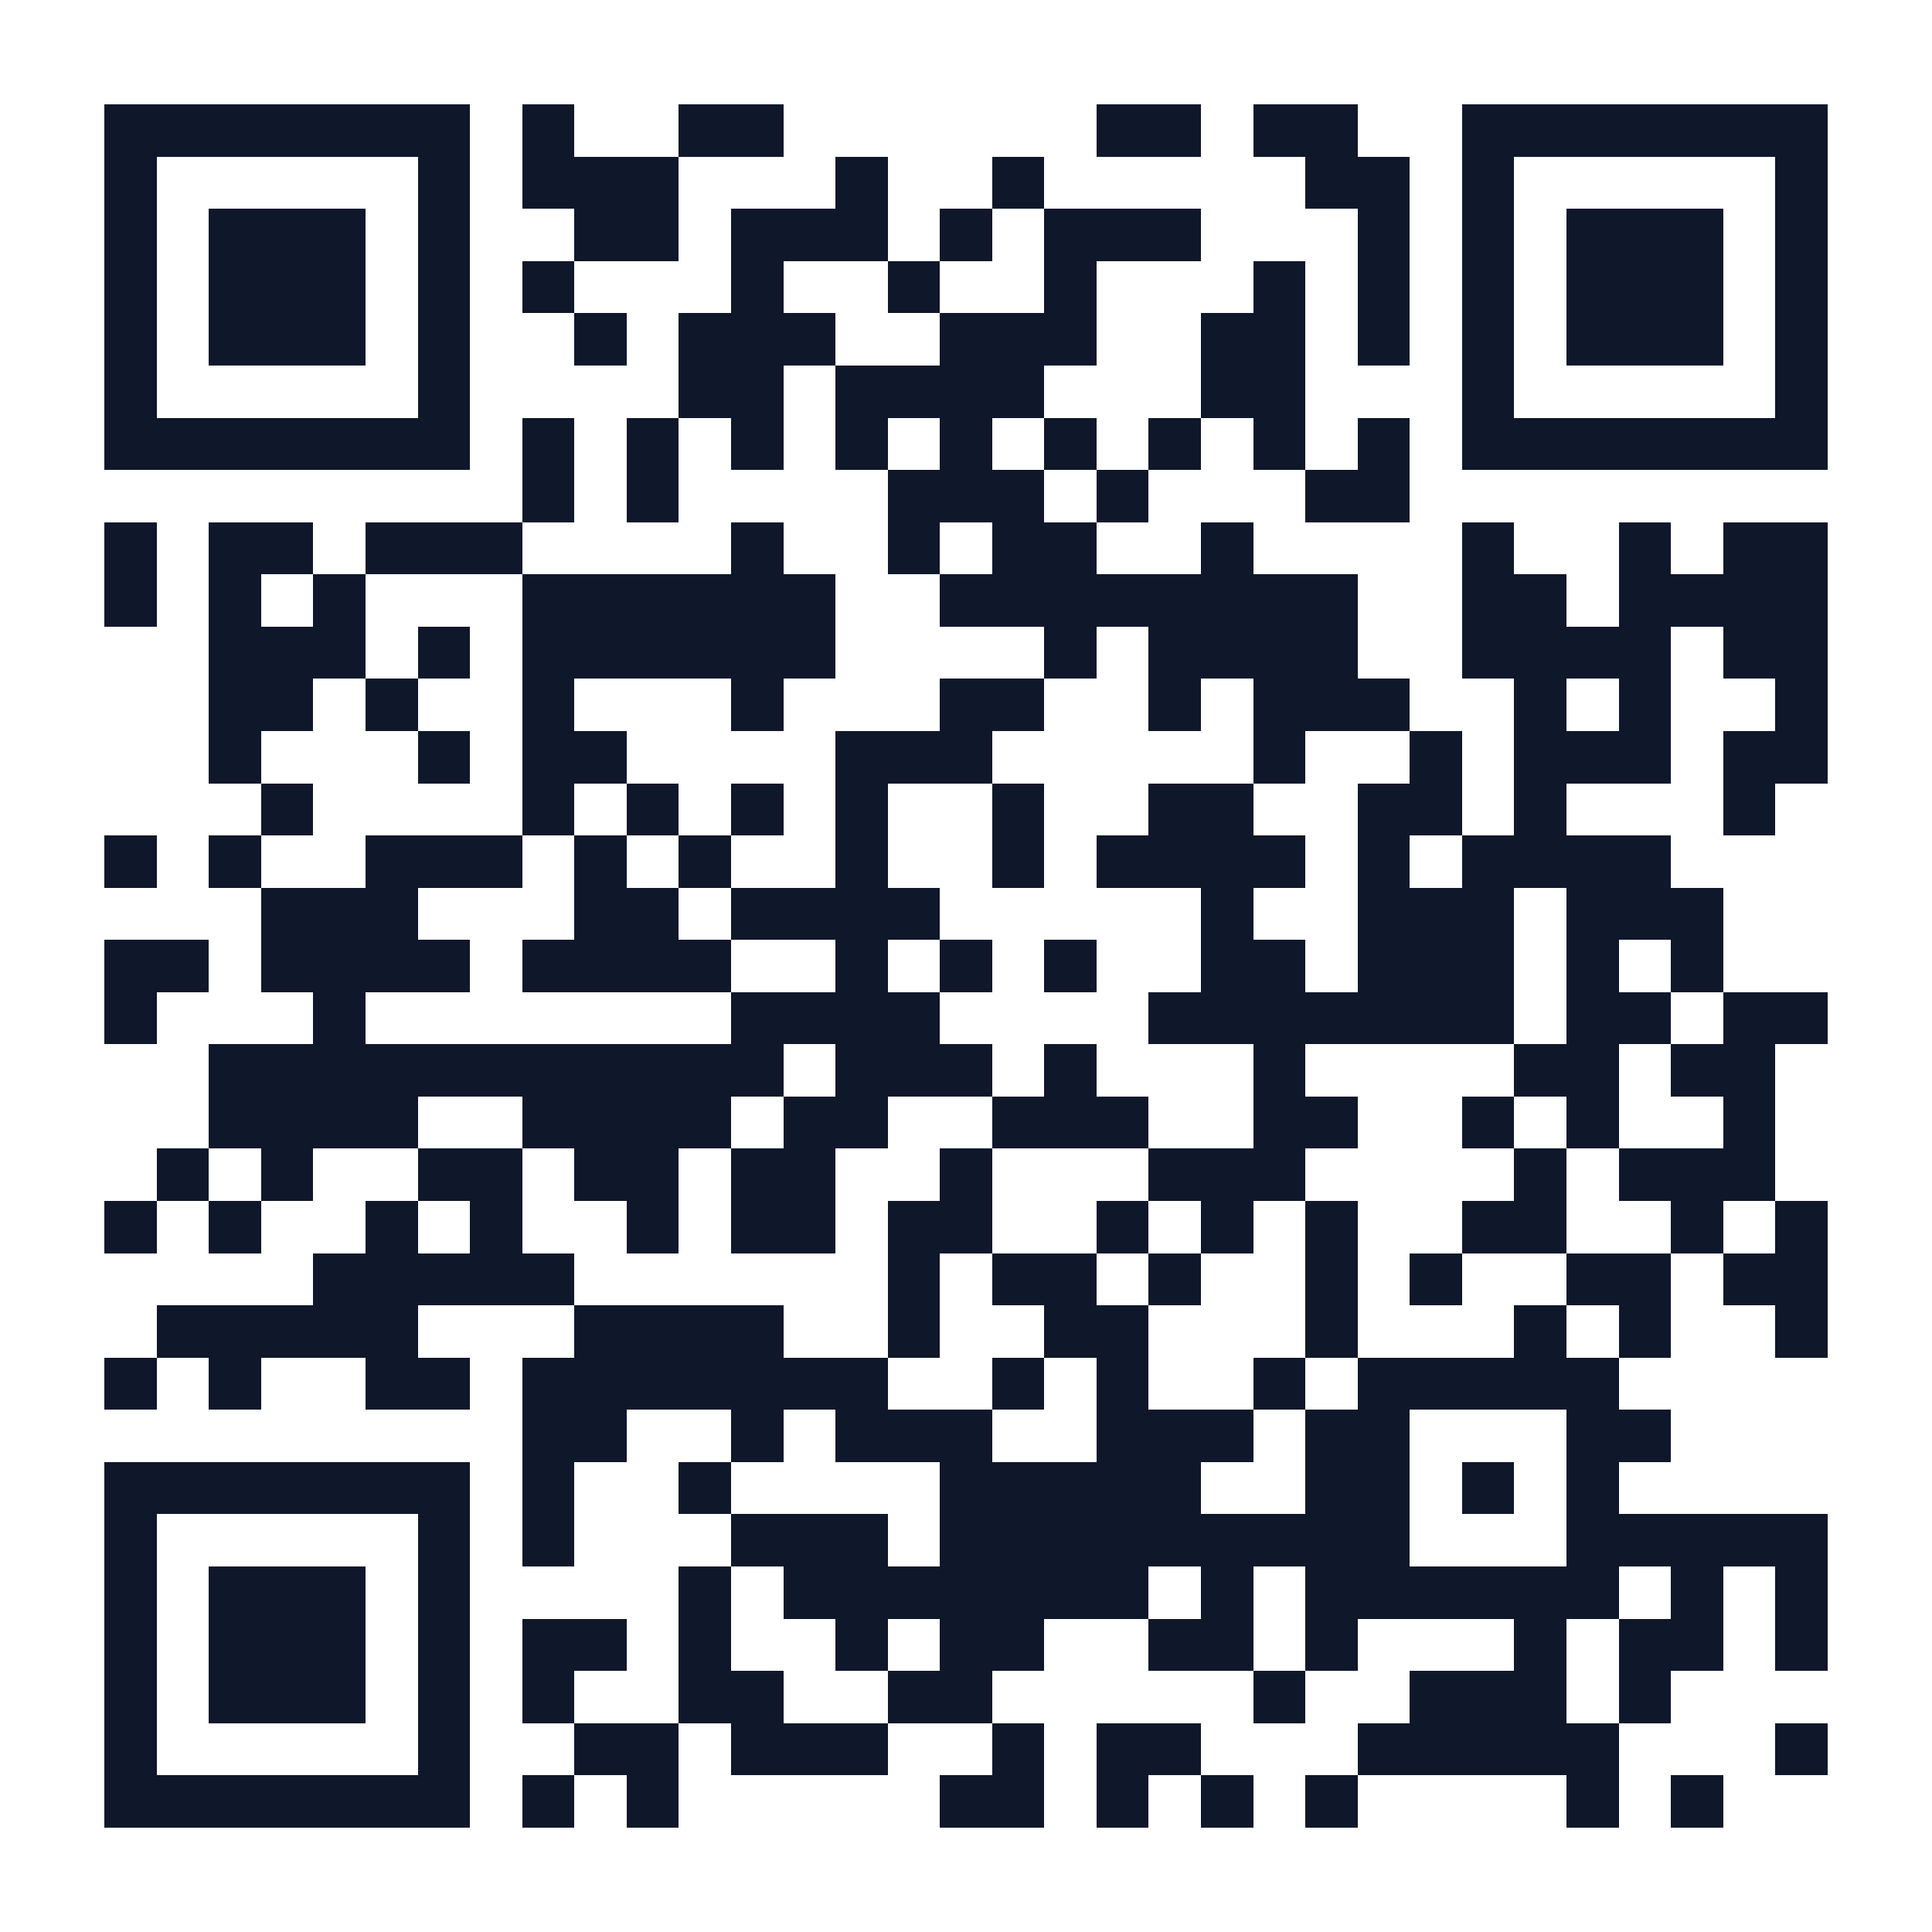
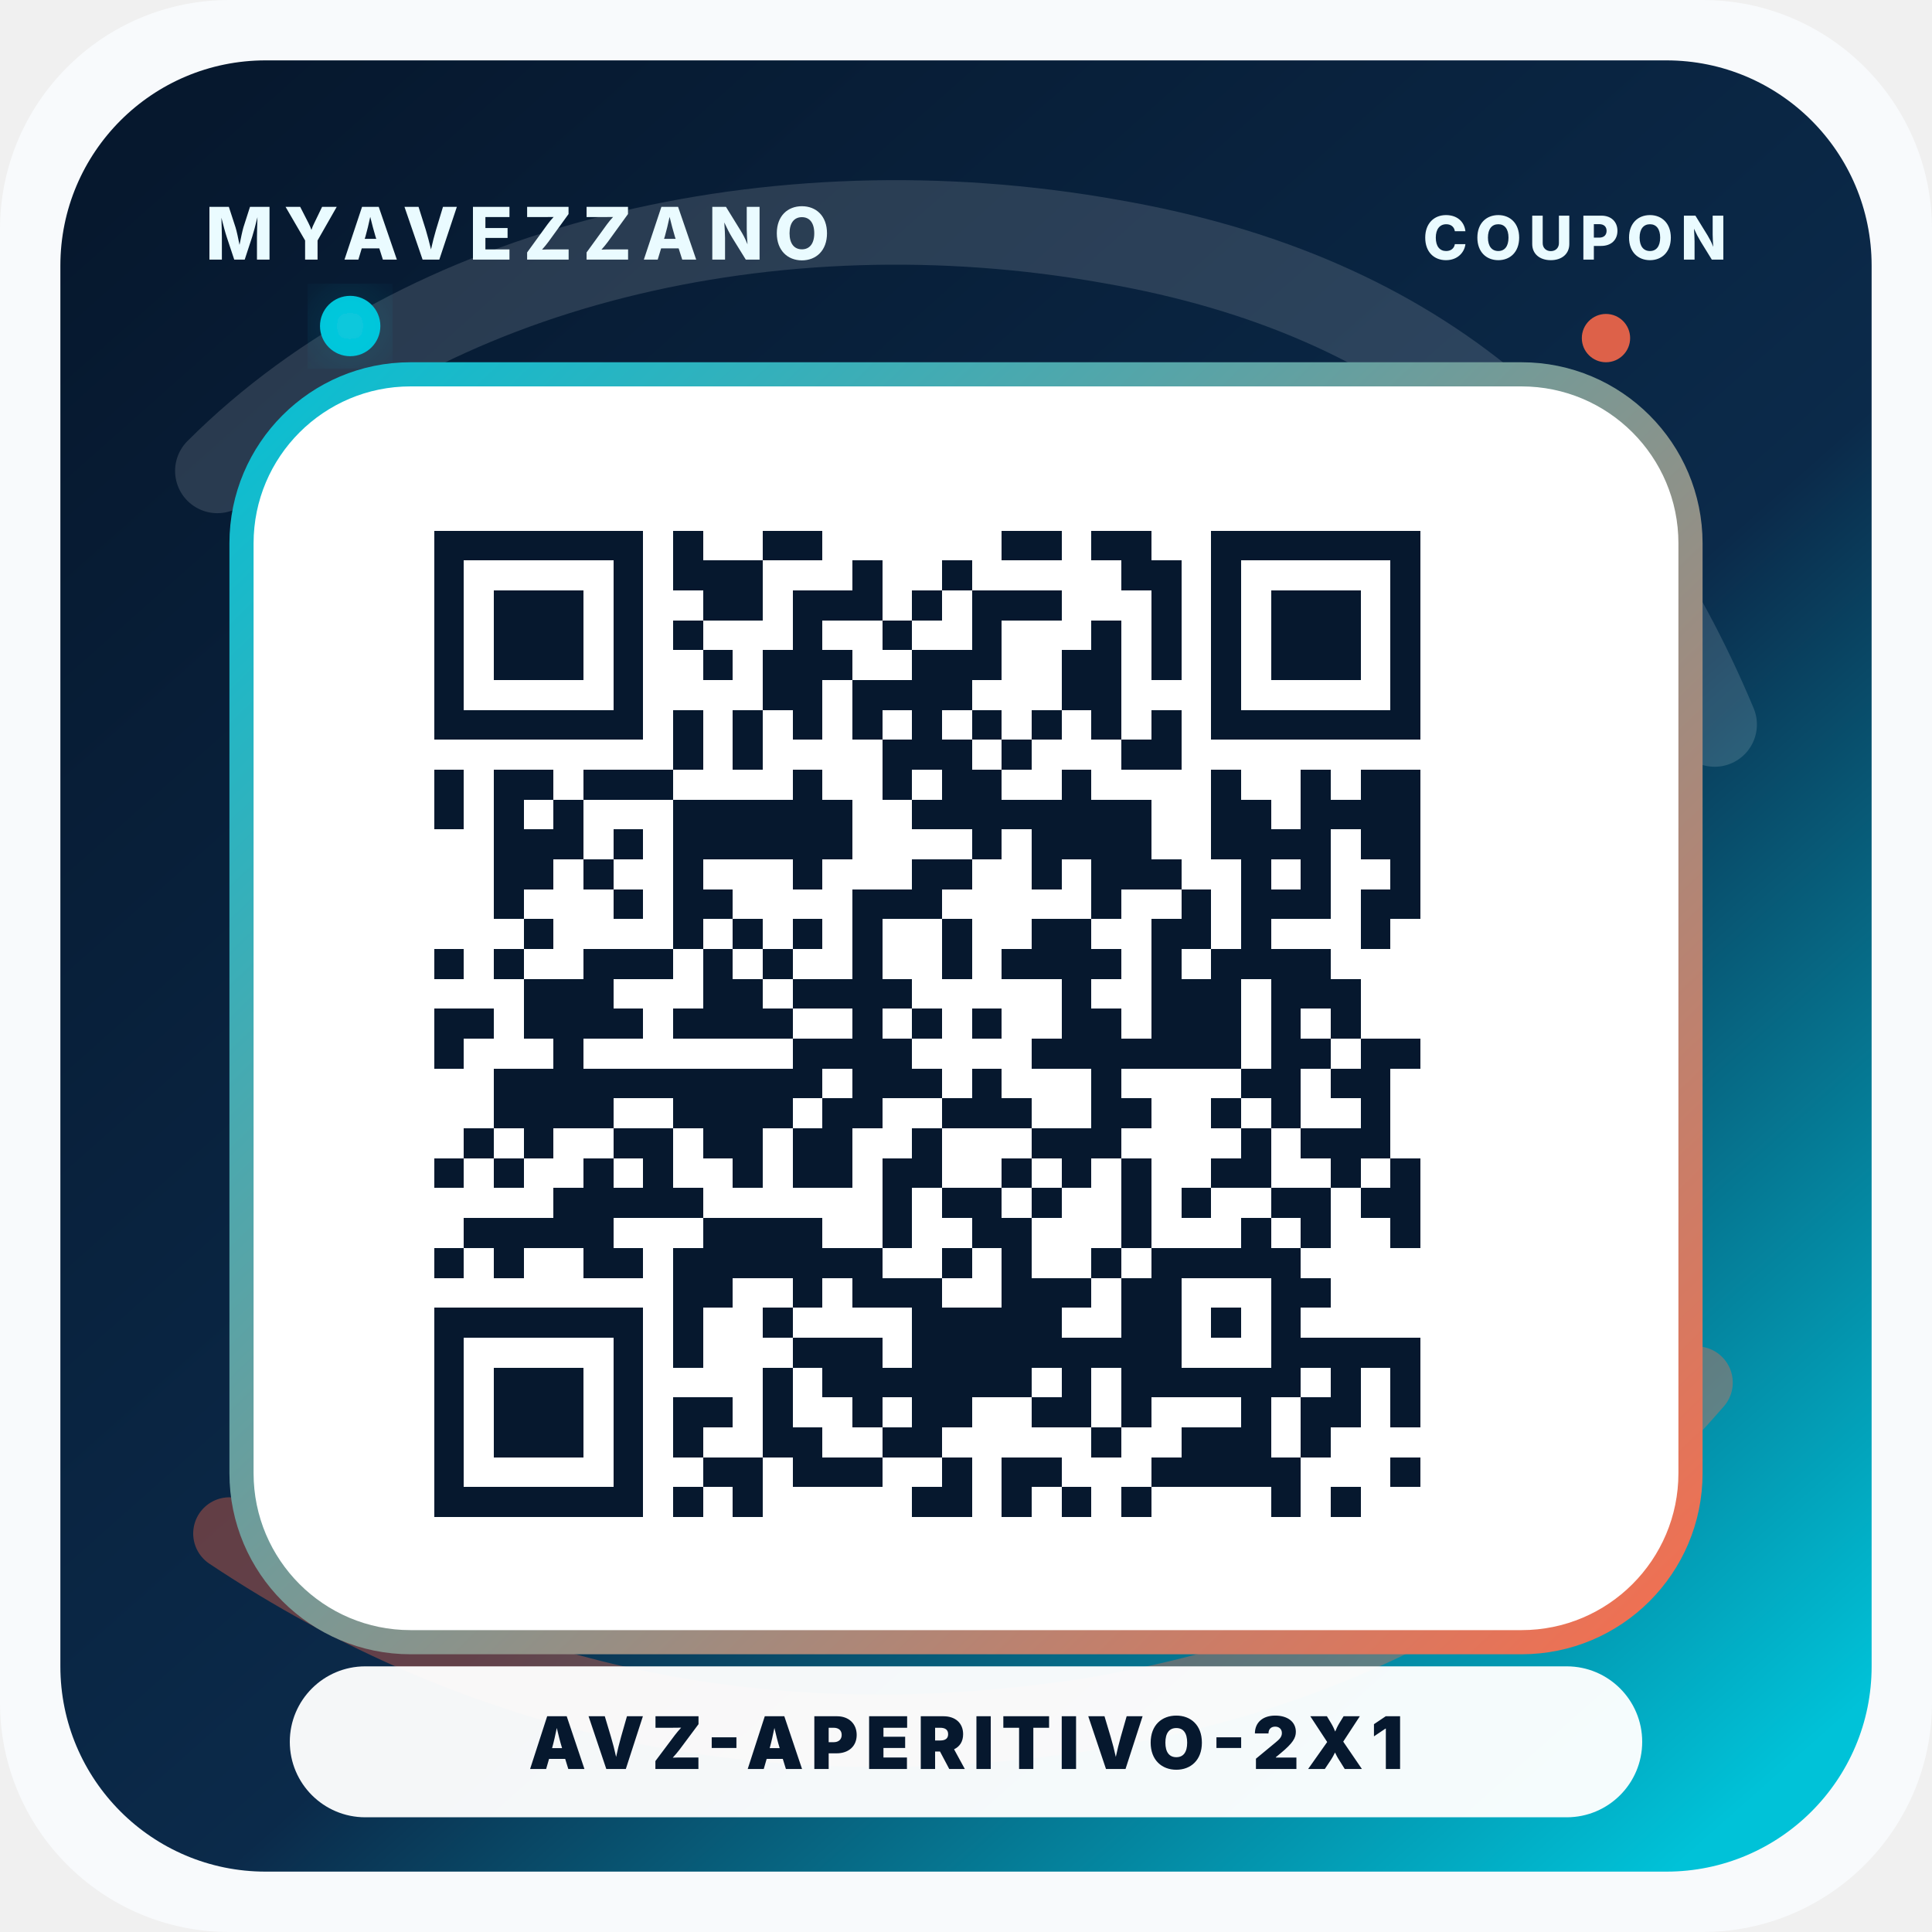
- <svg xmlns="http://www.w3.org/2000/svg" width="180" height="180" viewBox="0 0 37 37" shape-rendering="crispEdges">
-   <path fill="#FFFFFF" d="M0 0h37v37H0z" />
-   <path stroke="#0F172A" d="M2 2.5h7m1 0h1m2 0h2m6 0h2m1 0h2m2 0h7M2 3.5h1m5 0h1m1 0h3m3 0h1m2 0h1m5 0h2m1 0h1m5 0h1M2 4.5h1m1 0h3m1 0h1m2 0h2m1 0h3m1 0h1m1 0h3m3 0h1m1 0h1m1 0h3m1 0h1M2 5.5h1m1 0h3m1 0h1m1 0h1m3 0h1m2 0h1m2 0h1m3 0h1m1 0h1m1 0h1m1 0h3m1 0h1M2 6.5h1m1 0h3m1 0h1m2 0h1m1 0h3m2 0h3m2 0h2m1 0h1m1 0h1m1 0h3m1 0h1M2 7.5h1m5 0h1m4 0h2m1 0h4m3 0h2m3 0h1m5 0h1M2 8.5h7m1 0h1m1 0h1m1 0h1m1 0h1m1 0h1m1 0h1m1 0h1m1 0h1m1 0h1m1 0h7M10 9.5h1m1 0h1m4 0h3m1 0h1m3 0h2M2 10.5h1m1 0h2m1 0h3m4 0h1m2 0h1m1 0h2m2 0h1m4 0h1m2 0h1m1 0h2M2 11.5h1m1 0h1m1 0h1m3 0h6m2 0h8m2 0h2m1 0h4M4 12.5h3m1 0h1m1 0h6m4 0h1m1 0h4m2 0h4m1 0h2M4 13.5h2m1 0h1m2 0h1m3 0h1m3 0h2m2 0h1m1 0h3m2 0h1m1 0h1m2 0h1M4 14.5h1m3 0h1m1 0h2m4 0h3m5 0h1m2 0h1m1 0h3m1 0h2M5 15.5h1m4 0h1m1 0h1m1 0h1m1 0h1m2 0h1m2 0h2m2 0h2m1 0h1m3 0h1M2 16.5h1m1 0h1m2 0h3m1 0h1m1 0h1m2 0h1m2 0h1m1 0h4m1 0h1m1 0h4M5 17.5h3m3 0h2m1 0h4m5 0h1m2 0h3m1 0h3M2 18.5h2m1 0h4m1 0h4m2 0h1m1 0h1m1 0h1m2 0h2m1 0h3m1 0h1m1 0h1M2 19.5h1m3 0h1m7 0h4m4 0h7m1 0h2m1 0h2M4 20.5h11m1 0h3m1 0h1m3 0h1m4 0h2m1 0h2M4 21.5h4m2 0h4m1 0h2m2 0h3m2 0h2m2 0h1m1 0h1m2 0h1M3 22.5h1m1 0h1m2 0h2m1 0h2m1 0h2m2 0h1m3 0h3m4 0h1m1 0h3M2 23.5h1m1 0h1m2 0h1m1 0h1m2 0h1m1 0h2m1 0h2m2 0h1m1 0h1m1 0h1m2 0h2m2 0h1m1 0h1M6 24.5h5m6 0h1m1 0h2m1 0h1m2 0h1m1 0h1m2 0h2m1 0h2M3 25.5h5m3 0h4m2 0h1m2 0h2m3 0h1m3 0h1m1 0h1m2 0h1M2 26.5h1m1 0h1m2 0h2m1 0h7m2 0h1m1 0h1m2 0h1m1 0h5M10 27.5h2m2 0h1m1 0h3m2 0h3m1 0h2m3 0h2M2 28.5h7m1 0h1m2 0h1m4 0h5m2 0h2m1 0h1m1 0h1M2 29.5h1m5 0h1m1 0h1m3 0h3m1 0h9m3 0h5M2 30.5h1m1 0h3m1 0h1m4 0h1m1 0h7m1 0h1m1 0h6m1 0h1m1 0h1M2 31.5h1m1 0h3m1 0h1m1 0h2m1 0h1m2 0h1m1 0h2m2 0h2m1 0h1m3 0h1m1 0h2m1 0h1M2 32.5h1m1 0h3m1 0h1m1 0h1m2 0h2m2 0h2m5 0h1m2 0h3m1 0h1M2 33.5h1m5 0h1m2 0h2m1 0h3m2 0h1m1 0h2m3 0h5m3 0h1M2 34.5h7m1 0h1m1 0h1m5 0h2m1 0h1m1 0h1m1 0h1m4 0h1m1 0h1" />
+ <svg xmlns="http://www.w3.org/2000/svg" width="320" height="320" viewBox="0 0 320 320" role="img" aria-labelledby="title desc">
+   <defs>
+     <linearGradient id="ticketBg" x1="34" y1="18" x2="286" y2="302" gradientUnits="userSpaceOnUse">
+       <stop offset="0" stop-color="#06182E" />
+       <stop offset="0.58" stop-color="#0B2A4A" />
+       <stop offset="1" stop-color="#00C2D8" />
+     </linearGradient>
+     <linearGradient id="accentStroke" x1="42" y1="48" x2="278" y2="292" gradientUnits="userSpaceOnUse">
+       <stop offset="0" stop-color="#00C2D8" />
+       <stop offset="1" stop-color="#FF6B4A" />
+     </linearGradient>
+     <filter id="softGlow" x="-20%" y="-20%" width="140%" height="140%">
+       <feGaussianBlur stdDeviation="6" result="blur" />
+       <feColorMatrix in="blur" type="matrix" values="0 0 0 0 0.02 0 0 0 0 0.72 0 0 0 0 0.88 0 0 0 .38 0" />
+       <feBlend in="SourceGraphic" mode="screen" />
+     </filter>
+   </defs>
+   <rect width="320" height="320" rx="38" fill="#F8FAFC" />
+   <rect x="10" y="10" width="300" height="300" rx="34" fill="url(#ticketBg)" />
+   <path d="M36 78c34-34 92-48 148-38 52 9 82 37 100 80" fill="none" stroke="#FFFFFF" stroke-opacity=".14" stroke-width="14" stroke-linecap="round" />
+   <path d="M38 254c42 28 89 38 142 30 43-7 75-25 101-55" fill="none" stroke="#FF6B4A" stroke-opacity=".36" stroke-width="12" stroke-linecap="round" />
+   <circle cx="58" cy="54" r="5" fill="#00C2D8" filter="url(#softGlow)" />
+   <circle cx="266" cy="56" r="4" fill="#FF6B4A" opacity=".86" />
+   <text x="34" y="43" fill="#EAFBFF" font-family="Inter, Arial, sans-serif" font-size="12" font-weight="800" letter-spacing="1.7">MYAVEZZANO</text>
+   <text x="286" y="43" fill="#EAFBFF" font-family="Inter, Arial, sans-serif" font-size="10" font-weight="800" text-anchor="end" letter-spacing="1.2">COUPON</text>
+   <rect x="40" y="62" width="240" height="210" rx="28" fill="#FFFFFF" stroke="url(#accentStroke)" stroke-width="4" />
+   <rect x="52" y="74" width="216" height="186" rx="20" fill="#FFFFFF" />
+   <g transform="translate(62 78) scale(4.95)" shape-rendering="crispEdges">
+     <path fill="#FFFFFF" d="M0 0h37v37H0z" />
+     <path stroke="#06182E" stroke-width="1" d="M2 2.5h7m1 0h1m2 0h2m6 0h2m1 0h2m2 0h7M2 3.5h1m5 0h1m1 0h3m3 0h1m2 0h1m5 0h2m1 0h1m5 0h1M2 4.5h1m1 0h3m1 0h1m2 0h2m1 0h3m1 0h1m1 0h3m3 0h1m1 0h1m1 0h3m1 0h1M2 5.5h1m1 0h3m1 0h1m1 0h1m3 0h1m2 0h1m2 0h1m3 0h1m1 0h1m1 0h1m1 0h3m1 0h1M2 6.5h1m1 0h3m1 0h1m2 0h1m1 0h3m2 0h3m2 0h2m1 0h1m1 0h1m1 0h3m1 0h1M2 7.5h1m5 0h1m4 0h2m1 0h4m3 0h2m3 0h1m5 0h1M2 8.5h7m1 0h1m1 0h1m1 0h1m1 0h1m1 0h1m1 0h1m1 0h1m1 0h1m1 0h1m1 0h7M10 9.5h1m1 0h1m4 0h3m1 0h1m3 0h2M2 10.5h1m1 0h2m1 0h3m4 0h1m2 0h1m1 0h2m2 0h1m4 0h1m2 0h1m1 0h2M2 11.5h1m1 0h1m1 0h1m3 0h6m2 0h8m2 0h2m1 0h4M4 12.5h3m1 0h1m1 0h6m4 0h1m1 0h4m2 0h4m1 0h2M4 13.5h2m1 0h1m2 0h1m3 0h1m3 0h2m2 0h1m1 0h3m2 0h1m1 0h1m2 0h1M4 14.5h1m3 0h1m1 0h2m4 0h3m5 0h1m2 0h1m1 0h3m1 0h2M5 15.5h1m4 0h1m1 0h1m1 0h1m1 0h1m2 0h1m2 0h2m2 0h2m1 0h1m3 0h1M2 16.5h1m1 0h1m2 0h3m1 0h1m1 0h1m2 0h1m2 0h1m1 0h4m1 0h1m1 0h4M5 17.5h3m3 0h2m1 0h4m5 0h1m2 0h3m1 0h3M2 18.5h2m1 0h4m1 0h4m2 0h1m1 0h1m1 0h1m2 0h2m1 0h3m1 0h1m1 0h1M2 19.5h1m3 0h1m7 0h4m4 0h7m1 0h2m1 0h2M4 20.5h11m1 0h3m1 0h1m3 0h1m4 0h2m1 0h2M4 21.5h4m2 0h4m1 0h2m2 0h3m2 0h2m2 0h1m1 0h1m2 0h1M3 22.5h1m1 0h1m2 0h2m1 0h2m1 0h2m2 0h1m3 0h3m4 0h1m1 0h3M2 23.5h1m1 0h1m2 0h1m1 0h1m2 0h1m1 0h2m1 0h2m2 0h1m1 0h1m1 0h1m2 0h2m2 0h1m1 0h1M6 24.5h5m6 0h1m1 0h2m1 0h1m2 0h1m1 0h1m2 0h2m1 0h2M3 25.5h5m3 0h4m2 0h1m2 0h2m3 0h1m3 0h1m1 0h1m2 0h1M2 26.5h1m1 0h1m2 0h2m1 0h7m2 0h1m1 0h1m2 0h1m1 0h5M10 27.5h2m2 0h1m1 0h3m2 0h3m1 0h2m3 0h2M2 28.5h7m1 0h1m2 0h1m4 0h5m2 0h2m1 0h1m1 0h1M2 29.5h1m5 0h1m1 0h1m3 0h3m1 0h9m3 0h5M2 30.5h1m1 0h3m1 0h1m4 0h1m1 0h7m1 0h1m1 0h6m1 0h1m1 0h1M2 31.5h1m1 0h3m1 0h1m1 0h2m1 0h1m2 0h1m1 0h2m2 0h2m1 0h1m3 0h1m1 0h2m1 0h1M2 32.5h1m1 0h3m1 0h1m1 0h1m2 0h2m2 0h2m5 0h1m2 0h3m1 0h1M2 33.5h1m5 0h1m2 0h2m1 0h3m2 0h1m1 0h2m3 0h5m3 0h1M2 34.5h7m1 0h1m1 0h1m5 0h2m1 0h1m1 0h1m1 0h1m4 0h1m1 0h1" />
+   </g>
+   <rect x="48" y="276" width="224" height="25" rx="12.5" fill="#FFFFFF" fill-opacity=".96" />
+   <text x="160" y="293" fill="#06182E" font-family="Inter, Arial, sans-serif" font-size="12" font-weight="900" text-anchor="middle" letter-spacing="1.2">AVZ-APERITIVO-2X1</text>
</svg>
